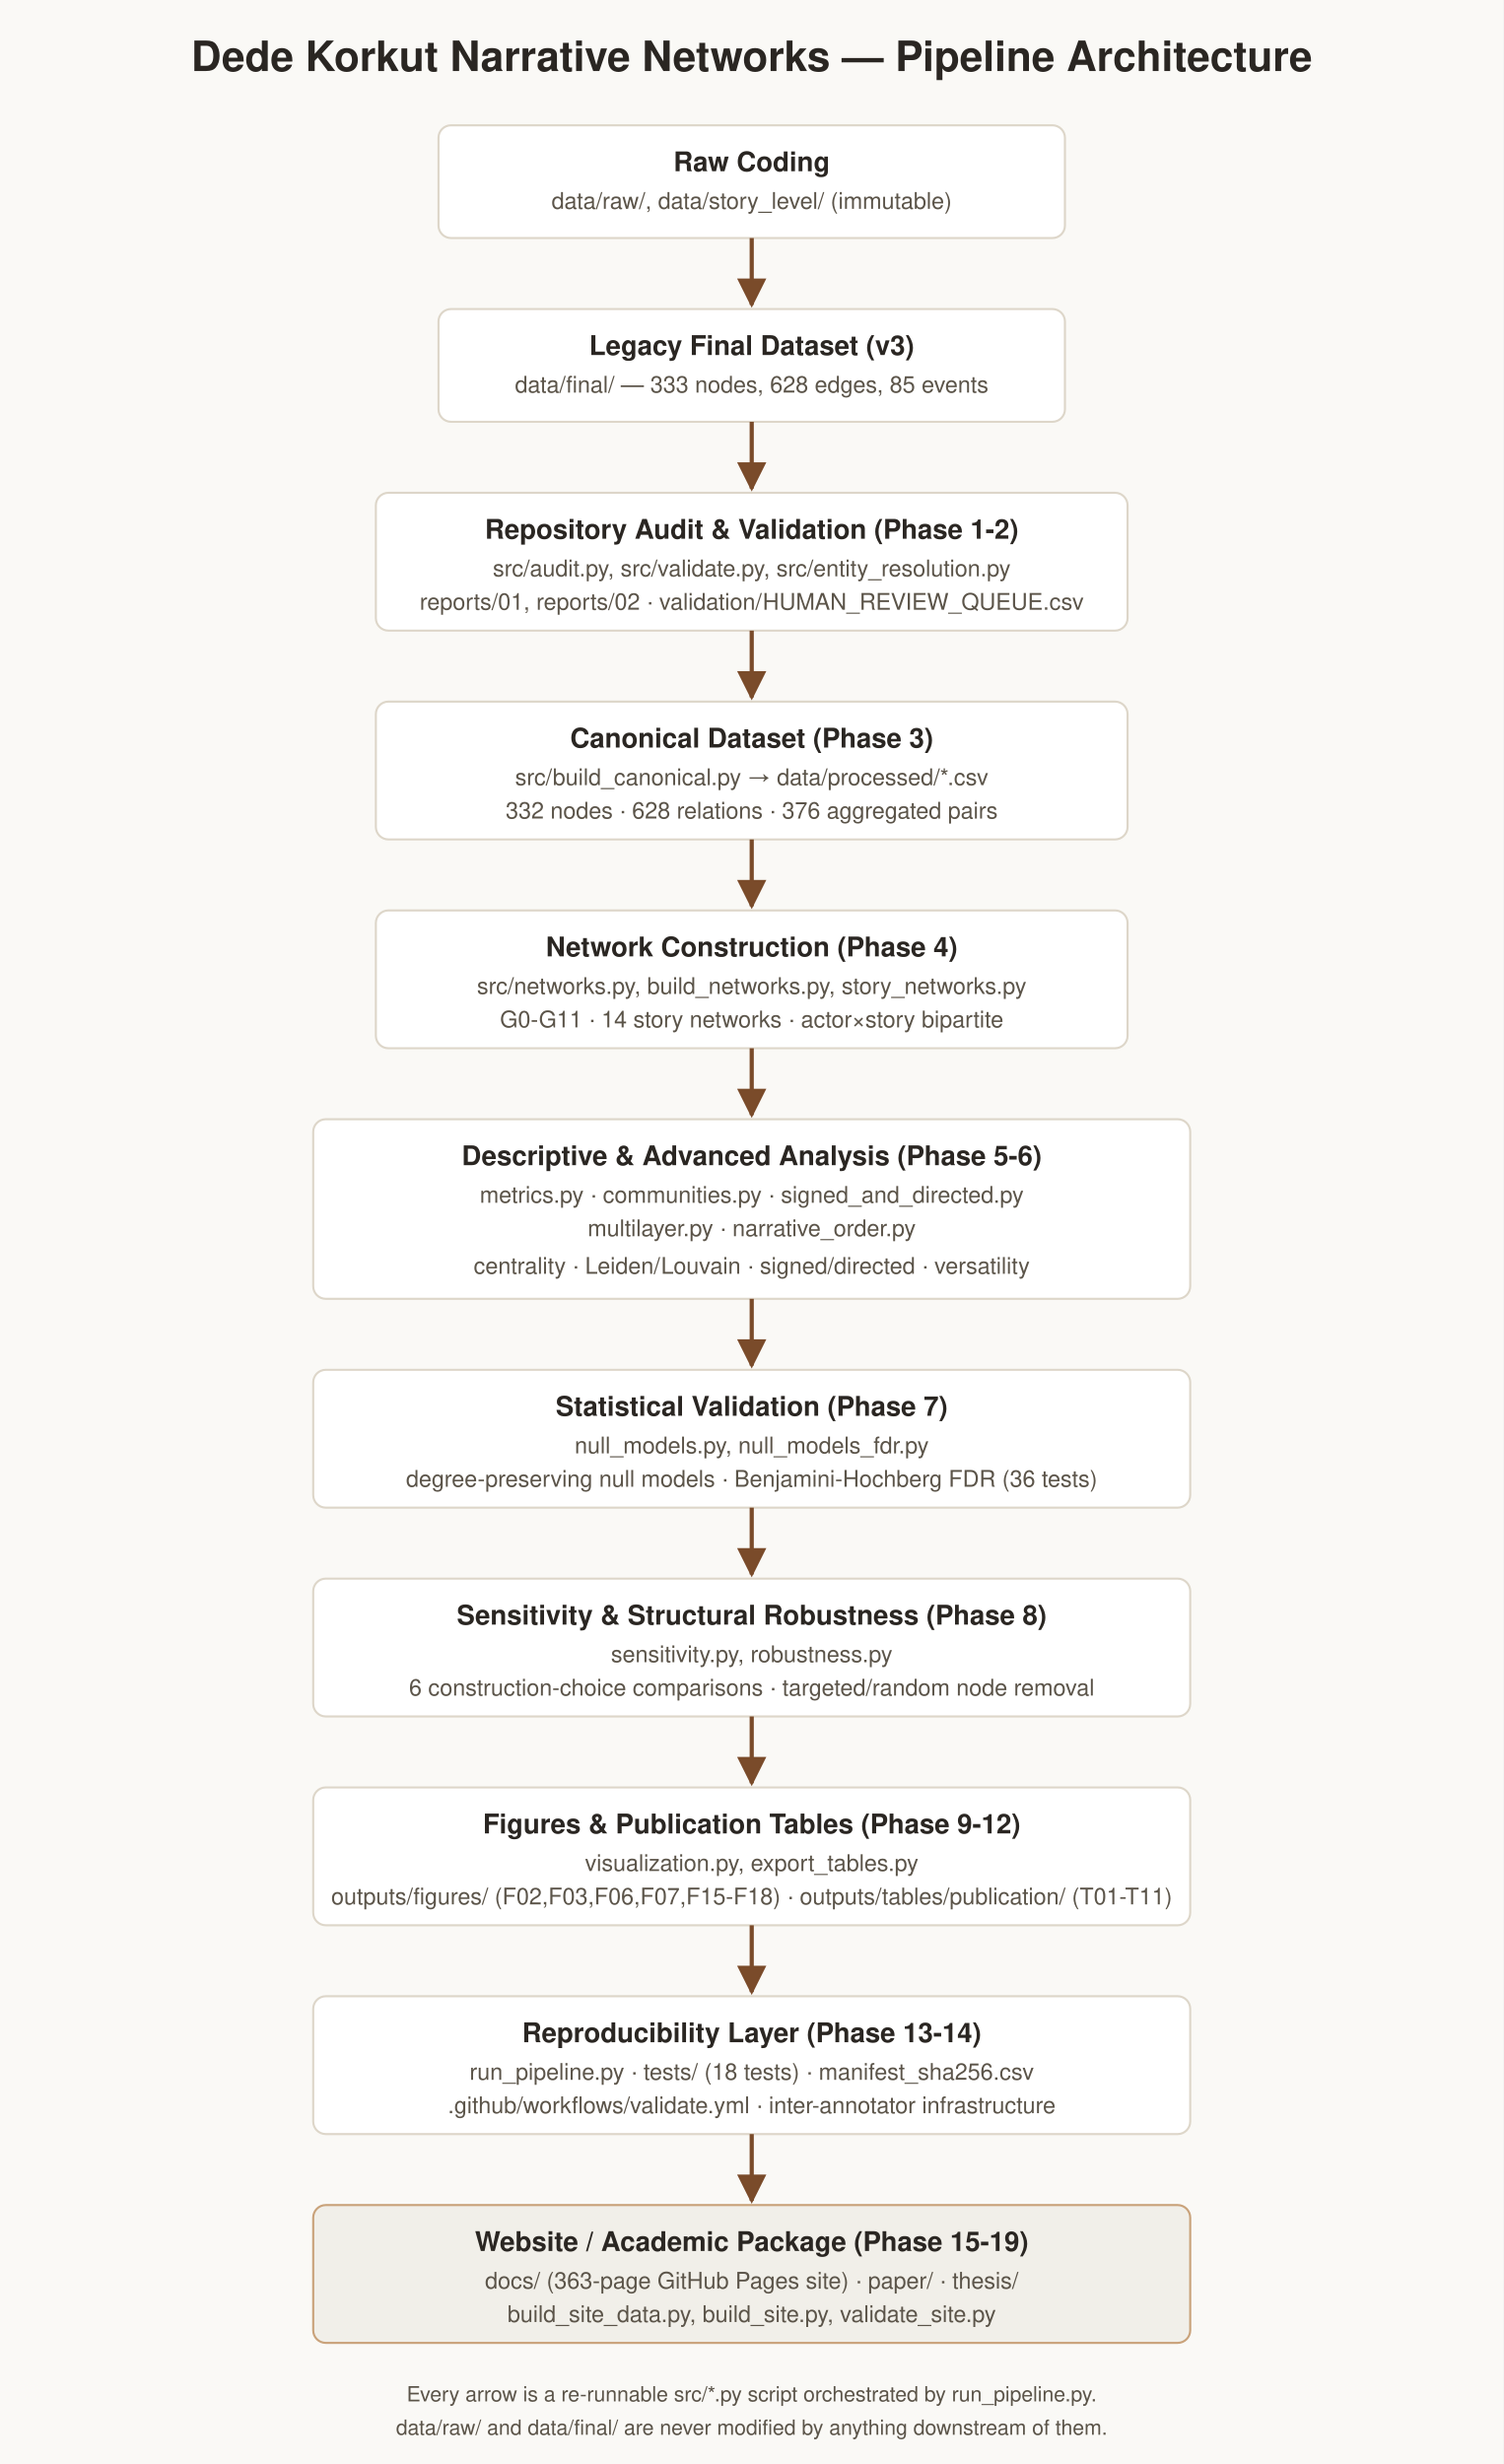
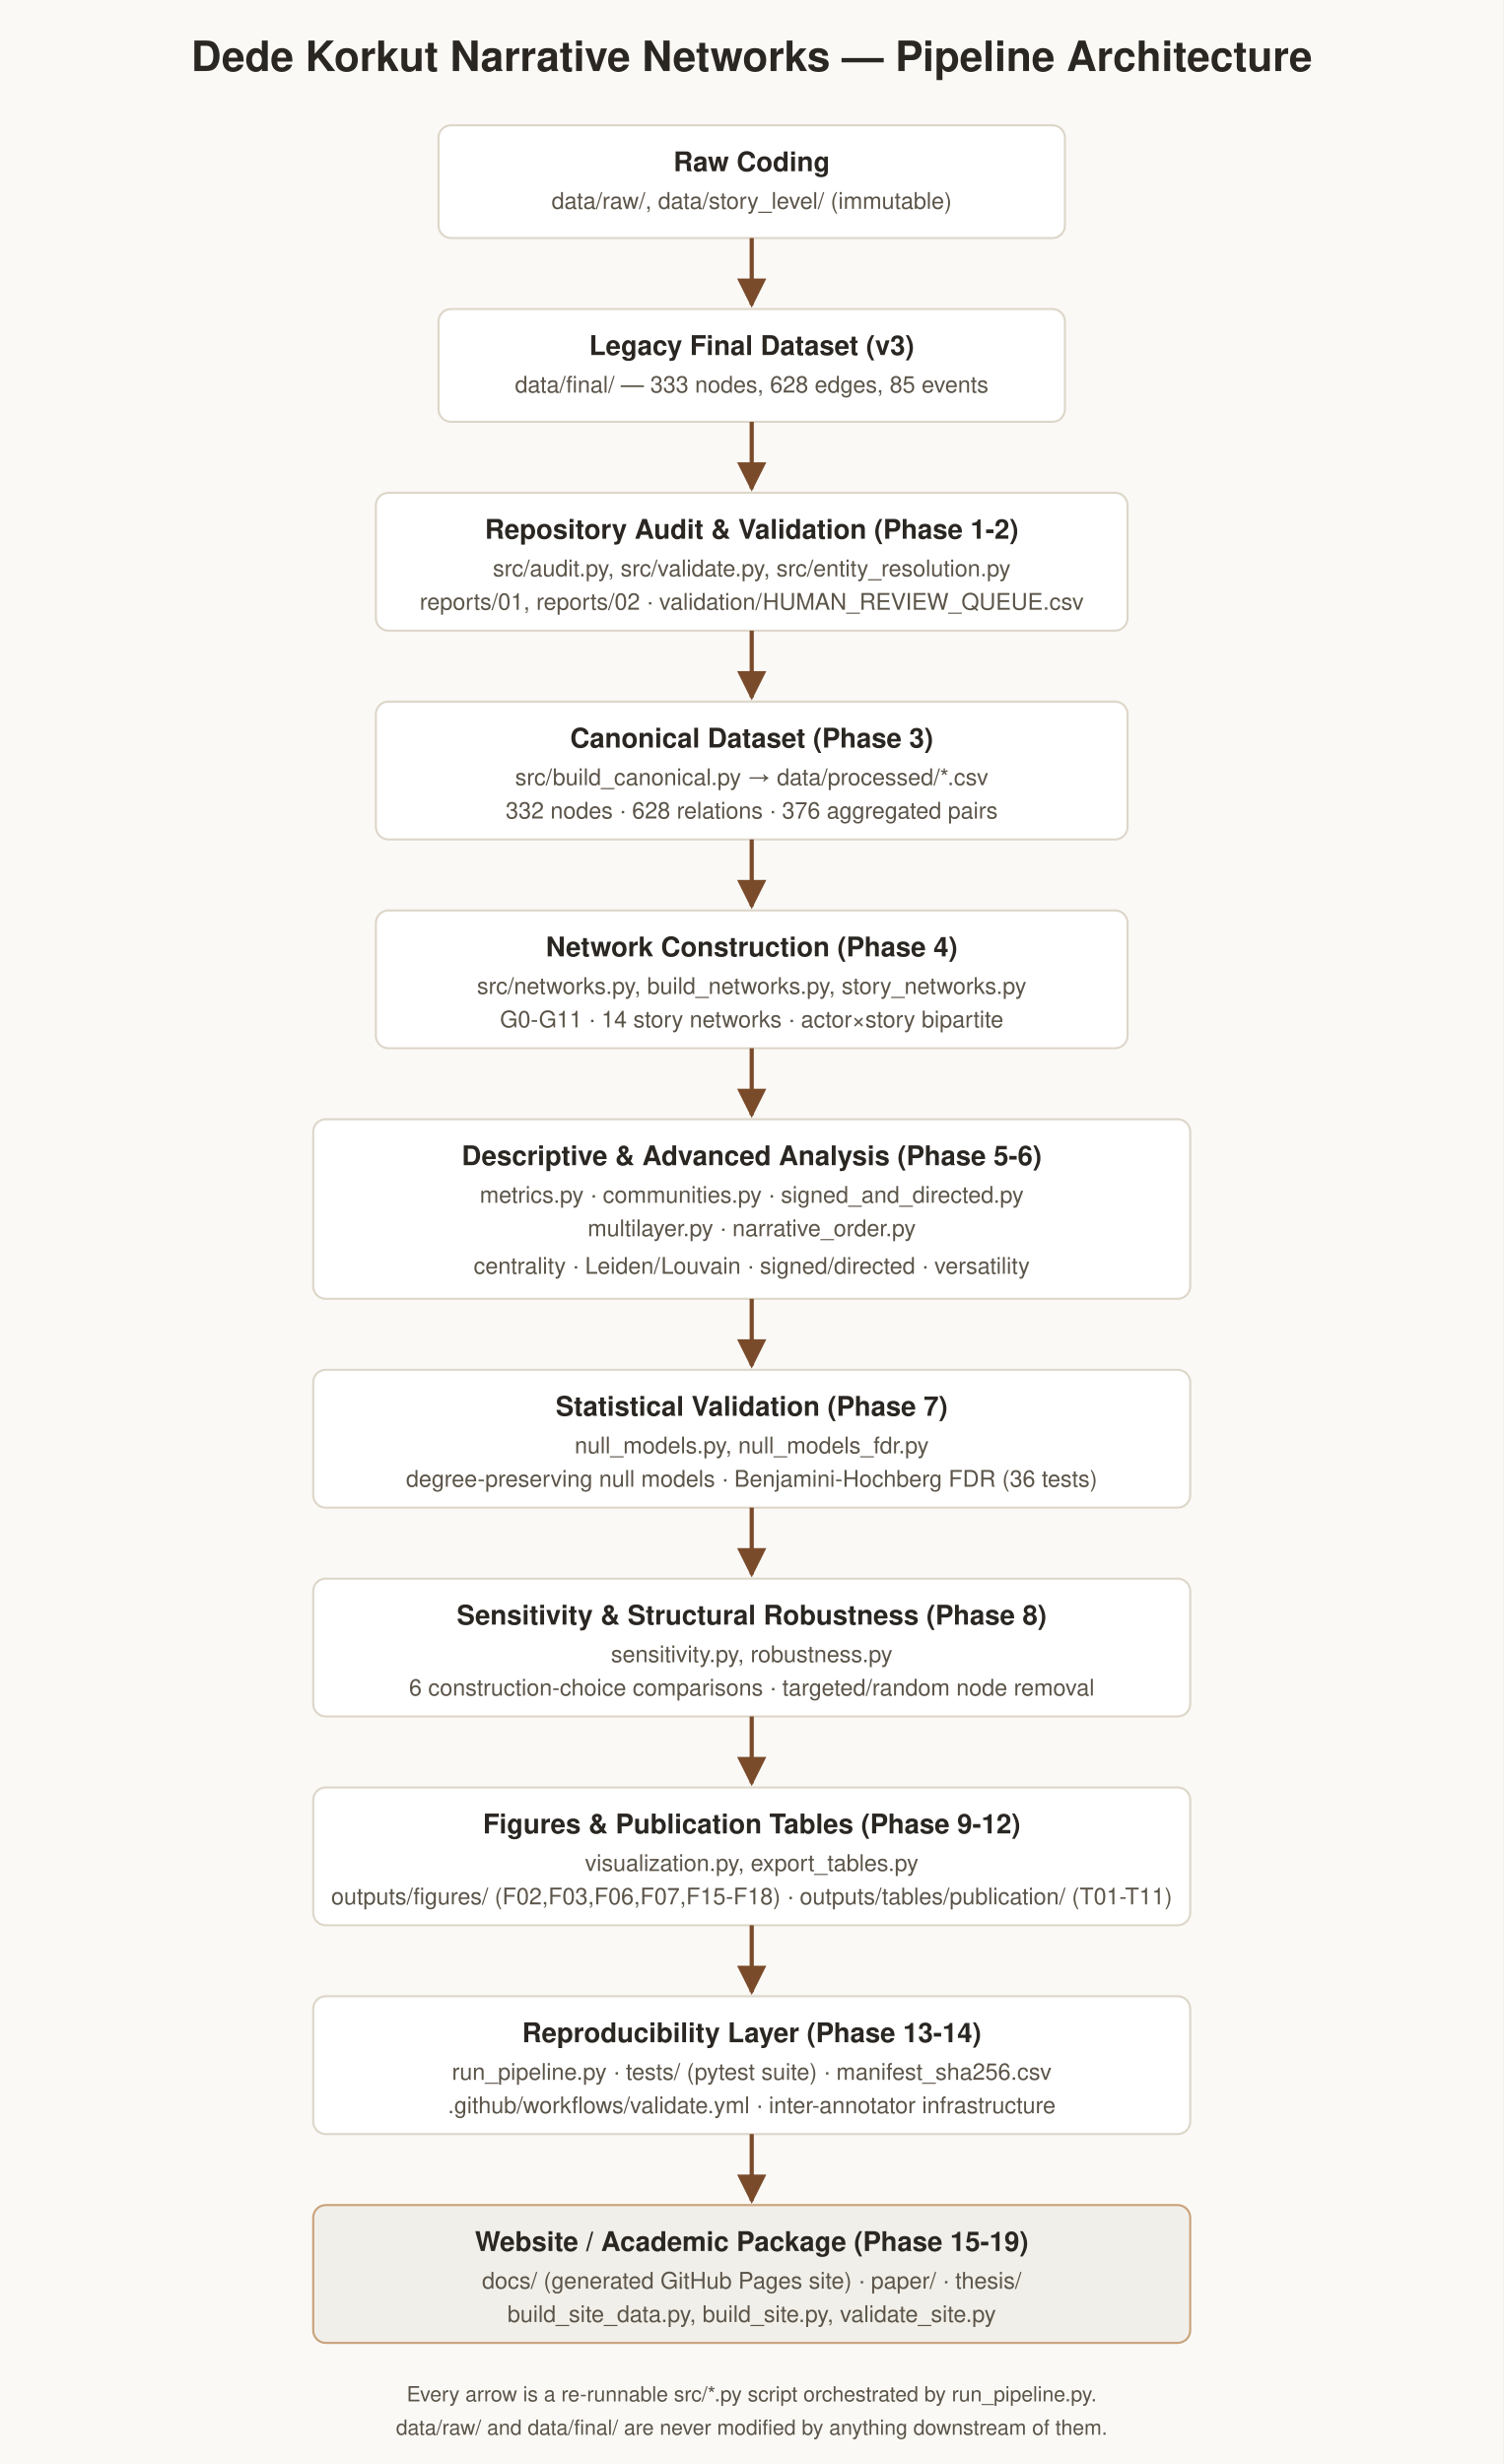
<svg xmlns="http://www.w3.org/2000/svg" viewBox="0 0 720 1180" font-family="-apple-system,Segoe UI,Helvetica,Arial,sans-serif">
  <defs>
    <marker id="arrow" viewBox="0 0 10 10" refX="9" refY="5" markerWidth="7" markerHeight="7" orient="auto-start-reverse">
      <path d="M 0 0 L 10 5 L 0 10 z" fill="#7a4b2a" />
    </marker>
  </defs>
  <rect width="720" height="1180" fill="#faf9f6" />
  <text x="360" y="34" text-anchor="middle" font-size="20" font-weight="700" fill="#2a2622">Dede Korkut Narrative Networks — Pipeline Architecture</text>
  <rect x="210" y="60" width="300" height="54" rx="6" fill="#ffffff" stroke="#ddd6c9" />
  <text x="360" y="82" text-anchor="middle" font-size="13" font-weight="600" fill="#2a2622">Raw Coding</text>
  <text x="360" y="100" text-anchor="middle" font-size="11" fill="#5b5449">data/raw/, data/story_level/ (immutable)</text>
  <line x1="360" y1="114" x2="360" y2="146" stroke="#7a4b2a" stroke-width="2" marker-end="url(#arrow)" />
  <rect x="210" y="148" width="300" height="54" rx="6" fill="#ffffff" stroke="#ddd6c9" />
  <text x="360" y="170" text-anchor="middle" font-size="13" font-weight="600" fill="#2a2622">Legacy Final Dataset (v3)</text>
  <text x="360" y="188" text-anchor="middle" font-size="11" fill="#5b5449">data/final/ — 333 nodes, 628 edges, 85 events</text>
  <line x1="360" y1="202" x2="360" y2="234" stroke="#7a4b2a" stroke-width="2" marker-end="url(#arrow)" />
  <rect x="180" y="236" width="360" height="66" rx="6" fill="#ffffff" stroke="#ddd6c9" />
  <text x="360" y="258" text-anchor="middle" font-size="13" font-weight="600" fill="#2a2622">Repository Audit &amp; Validation (Phase 1-2)</text>
  <text x="360" y="276" text-anchor="middle" font-size="11" fill="#5b5449">src/audit.py, src/validate.py, src/entity_resolution.py</text>
  <text x="360" y="292" text-anchor="middle" font-size="11" fill="#5b5449">reports/01, reports/02 · validation/HUMAN_REVIEW_QUEUE.csv</text>
  <line x1="360" y1="302" x2="360" y2="334" stroke="#7a4b2a" stroke-width="2" marker-end="url(#arrow)" />
  <rect x="180" y="336" width="360" height="66" rx="6" fill="#ffffff" stroke="#ddd6c9" />
  <text x="360" y="358" text-anchor="middle" font-size="13" font-weight="600" fill="#2a2622">Canonical Dataset (Phase 3)</text>
  <text x="360" y="376" text-anchor="middle" font-size="11" fill="#5b5449">src/build_canonical.py → data/processed/*.csv</text>
  <text x="360" y="392" text-anchor="middle" font-size="11" fill="#5b5449">332 nodes · 628 relations · 376 aggregated pairs</text>
  <line x1="360" y1="402" x2="360" y2="434" stroke="#7a4b2a" stroke-width="2" marker-end="url(#arrow)" />
  <rect x="180" y="436" width="360" height="66" rx="6" fill="#ffffff" stroke="#ddd6c9" />
  <text x="360" y="458" text-anchor="middle" font-size="13" font-weight="600" fill="#2a2622">Network Construction (Phase 4)</text>
  <text x="360" y="476" text-anchor="middle" font-size="11" fill="#5b5449">src/networks.py, build_networks.py, story_networks.py</text>
  <text x="360" y="492" text-anchor="middle" font-size="11" fill="#5b5449">G0-G11 · 14 story networks · actor×story bipartite</text>
  <line x1="360" y1="502" x2="360" y2="534" stroke="#7a4b2a" stroke-width="2" marker-end="url(#arrow)" />
  <rect x="150" y="536" width="420" height="86" rx="6" fill="#ffffff" stroke="#ddd6c9" />
  <text x="360" y="558" text-anchor="middle" font-size="13" font-weight="600" fill="#2a2622">Descriptive &amp; Advanced Analysis (Phase 5-6)</text>
  <text x="360" y="576" text-anchor="middle" font-size="11" fill="#5b5449">metrics.py · communities.py · signed_and_directed.py</text>
  <text x="360" y="592" text-anchor="middle" font-size="11" fill="#5b5449">multilayer.py · narrative_order.py</text>
  <text x="360" y="610" text-anchor="middle" font-size="11" fill="#5b5449">centrality · Leiden/Louvain · signed/directed · versatility</text>
  <line x1="360" y1="622" x2="360" y2="654" stroke="#7a4b2a" stroke-width="2" marker-end="url(#arrow)" />
  <rect x="150" y="656" width="420" height="66" rx="6" fill="#ffffff" stroke="#ddd6c9" />
  <text x="360" y="678" text-anchor="middle" font-size="13" font-weight="600" fill="#2a2622">Statistical Validation (Phase 7)</text>
  <text x="360" y="696" text-anchor="middle" font-size="11" fill="#5b5449">null_models.py, null_models_fdr.py</text>
  <text x="360" y="712" text-anchor="middle" font-size="11" fill="#5b5449">degree-preserving null models · Benjamini-Hochberg FDR (36 tests)</text>
  <line x1="360" y1="722" x2="360" y2="754" stroke="#7a4b2a" stroke-width="2" marker-end="url(#arrow)" />
  <rect x="150" y="756" width="420" height="66" rx="6" fill="#ffffff" stroke="#ddd6c9" />
  <text x="360" y="778" text-anchor="middle" font-size="13" font-weight="600" fill="#2a2622">Sensitivity &amp; Structural Robustness (Phase 8)</text>
  <text x="360" y="796" text-anchor="middle" font-size="11" fill="#5b5449">sensitivity.py, robustness.py</text>
  <text x="360" y="812" text-anchor="middle" font-size="11" fill="#5b5449">6 construction-choice comparisons · targeted/random node removal</text>
  <line x1="360" y1="822" x2="360" y2="854" stroke="#7a4b2a" stroke-width="2" marker-end="url(#arrow)" />
  <rect x="150" y="856" width="420" height="66" rx="6" fill="#ffffff" stroke="#ddd6c9" />
  <text x="360" y="878" text-anchor="middle" font-size="13" font-weight="600" fill="#2a2622">Figures &amp; Publication Tables (Phase 9-12)</text>
  <text x="360" y="896" text-anchor="middle" font-size="11" fill="#5b5449">visualization.py, export_tables.py</text>
  <text x="360" y="912" text-anchor="middle" font-size="11" fill="#5b5449">outputs/figures/ (F02,F03,F06,F07,F15-F18) · outputs/tables/publication/ (T01-T11)</text>
  <line x1="360" y1="922" x2="360" y2="954" stroke="#7a4b2a" stroke-width="2" marker-end="url(#arrow)" />
  <rect x="150" y="956" width="420" height="66" rx="6" fill="#ffffff" stroke="#ddd6c9" />
  <text x="360" y="978" text-anchor="middle" font-size="13" font-weight="600" fill="#2a2622">Reproducibility Layer (Phase 13-14)</text>
-   <text x="360" y="996" text-anchor="middle" font-size="11" fill="#5b5449">run_pipeline.py · tests/ (18 tests) · manifest_sha256.csv</text>
+   <text x="360" y="996" text-anchor="middle" font-size="11" fill="#5b5449">run_pipeline.py · tests/ (pytest suite) · manifest_sha256.csv</text>
  <text x="360" y="1012" text-anchor="middle" font-size="11" fill="#5b5449">.github/workflows/validate.yml · inter-annotator infrastructure</text>
  <line x1="360" y1="1022" x2="360" y2="1054" stroke="#7a4b2a" stroke-width="2" marker-end="url(#arrow)" />
  <rect x="150" y="1056" width="420" height="66" rx="6" fill="#f1efe9" stroke="#c9a27a" />
  <text x="360" y="1078" text-anchor="middle" font-size="13" font-weight="700" fill="#2a2622">Website / Academic Package (Phase 15-19)</text>
-   <text x="360" y="1096" text-anchor="middle" font-size="11" fill="#5b5449">docs/ (363-page GitHub Pages site) · paper/ · thesis/</text>
+   <text x="360" y="1096" text-anchor="middle" font-size="11" fill="#5b5449">docs/ (generated GitHub Pages site) · paper/ · thesis/</text>
  <text x="360" y="1112" text-anchor="middle" font-size="11" fill="#5b5449">build_site_data.py, build_site.py, validate_site.py</text>
  <text x="360" y="1150" text-anchor="middle" font-size="10" fill="#5b5449">Every arrow is a re-runnable src/*.py script orchestrated by run_pipeline.py.</text>
  <text x="360" y="1166" text-anchor="middle" font-size="10" fill="#5b5449">data/raw/ and data/final/ are never modified by anything downstream of them.</text>
</svg>
